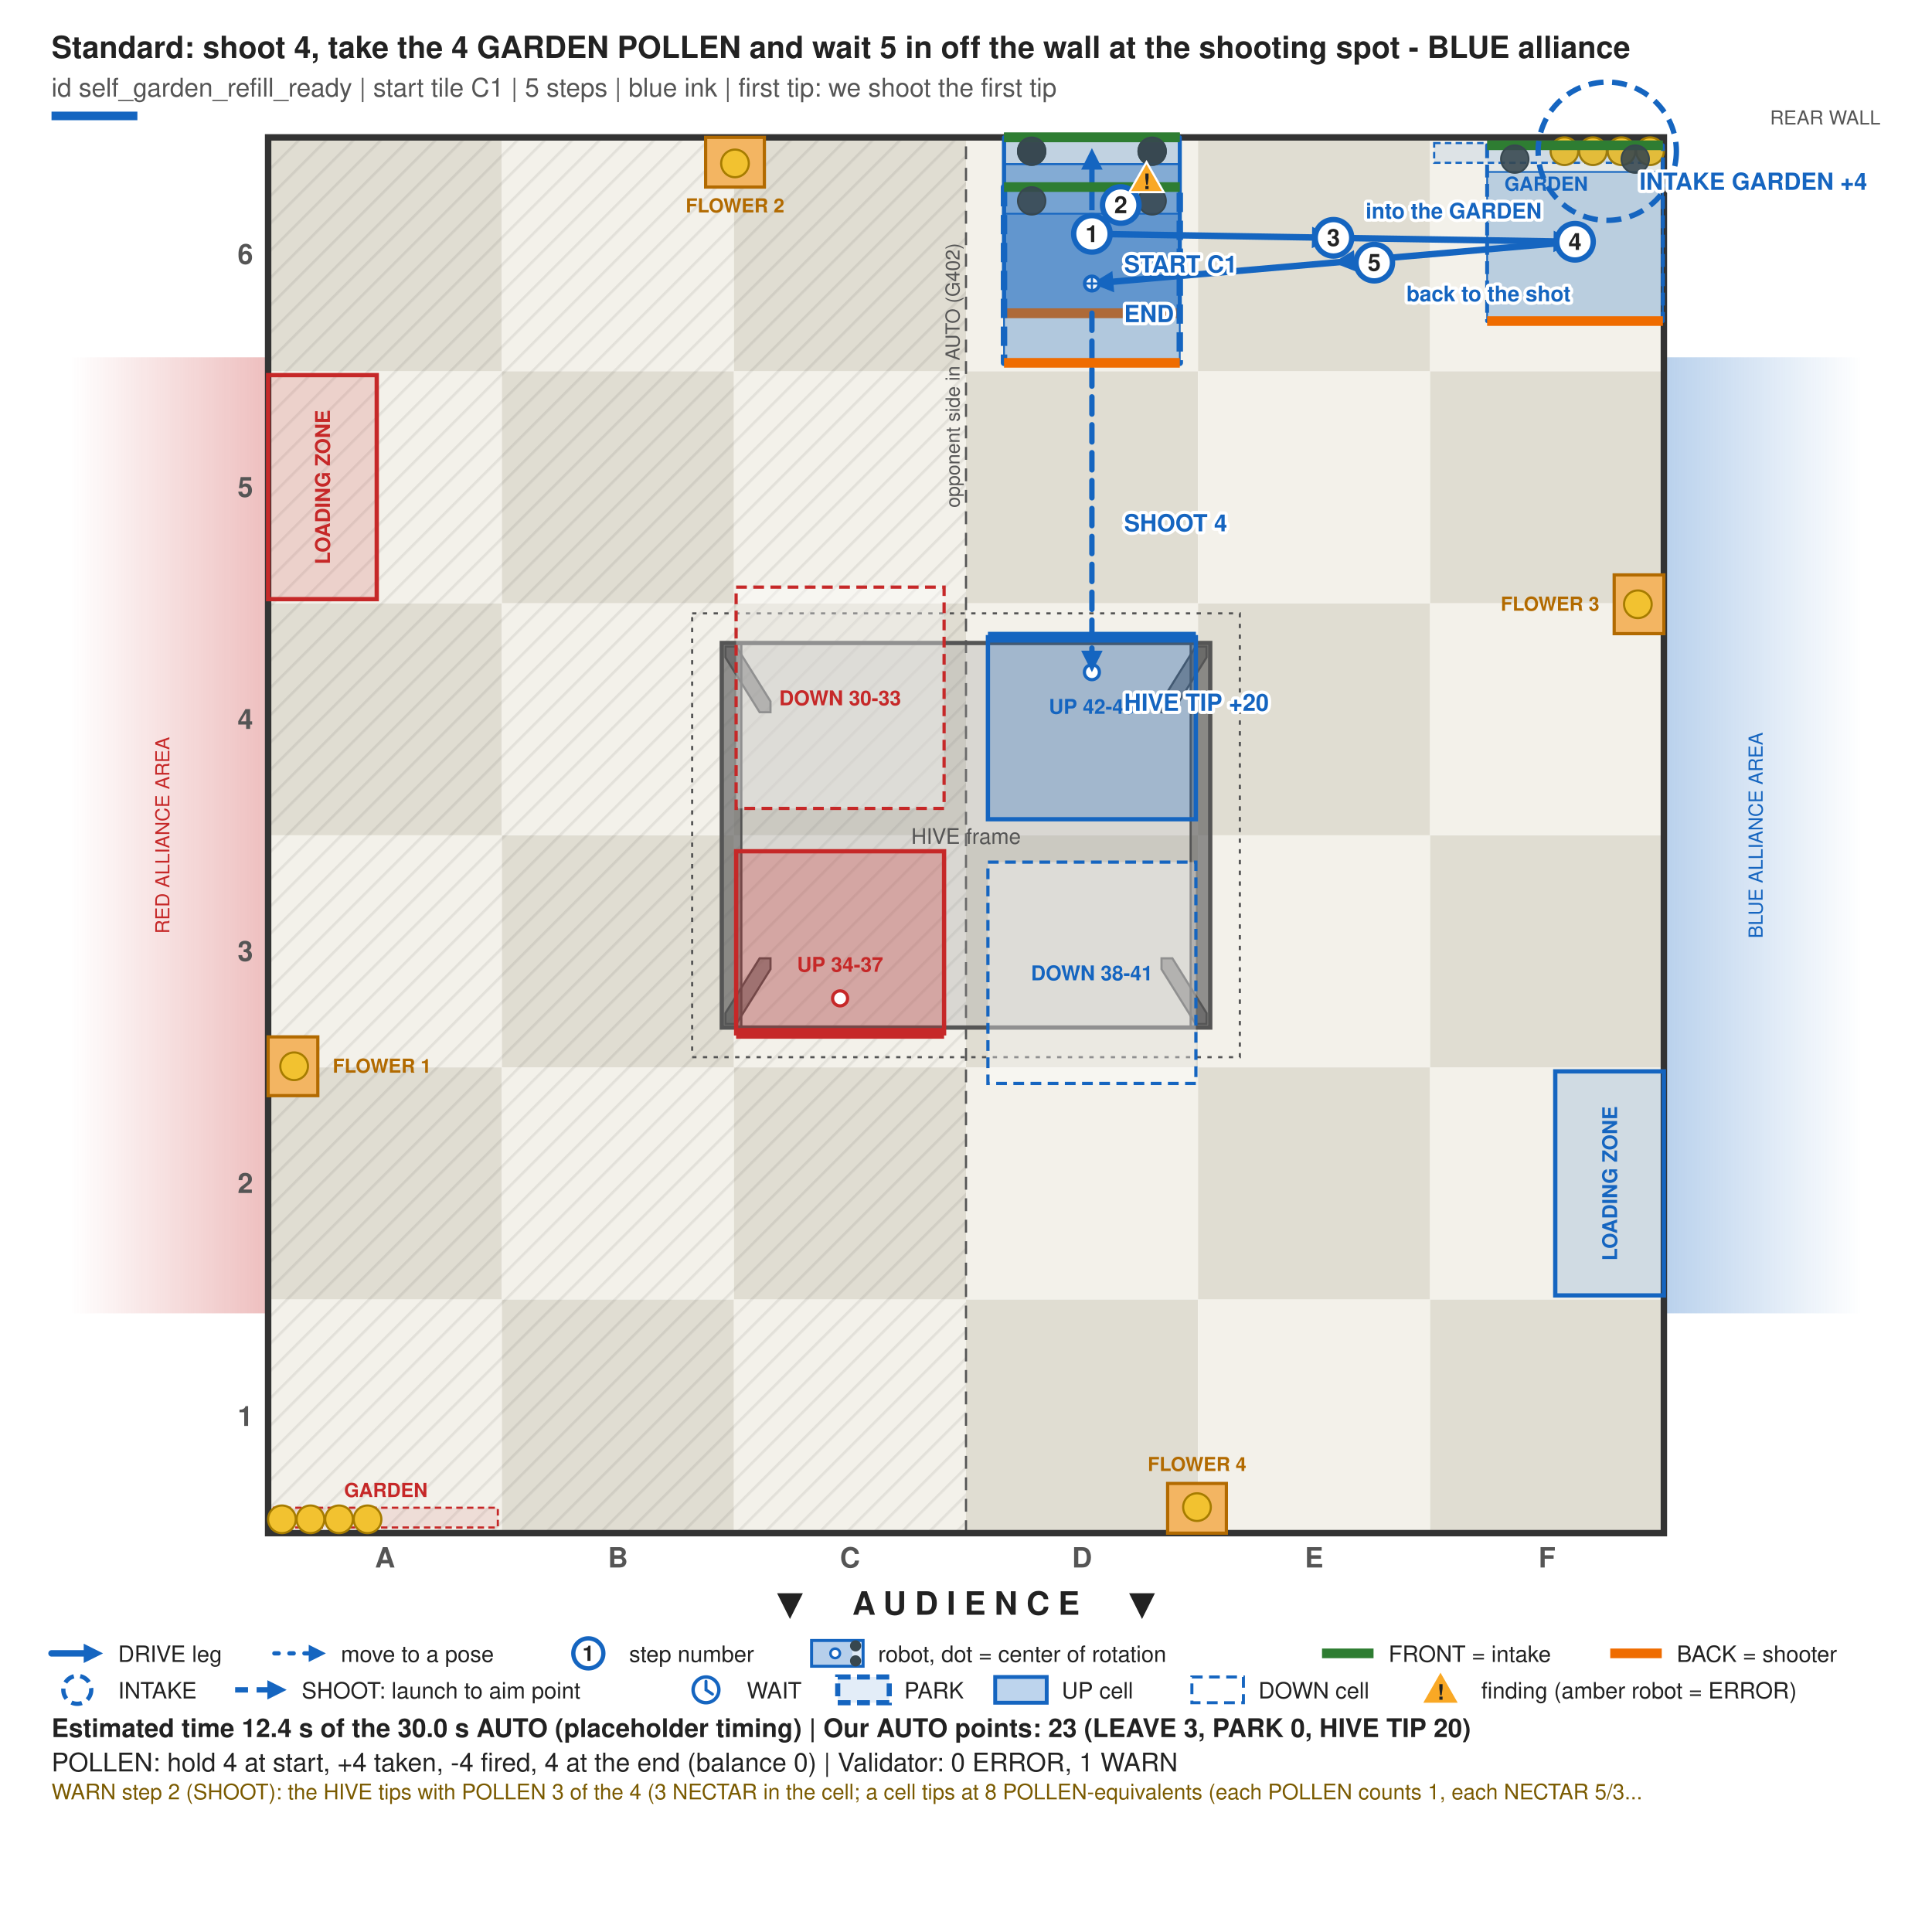
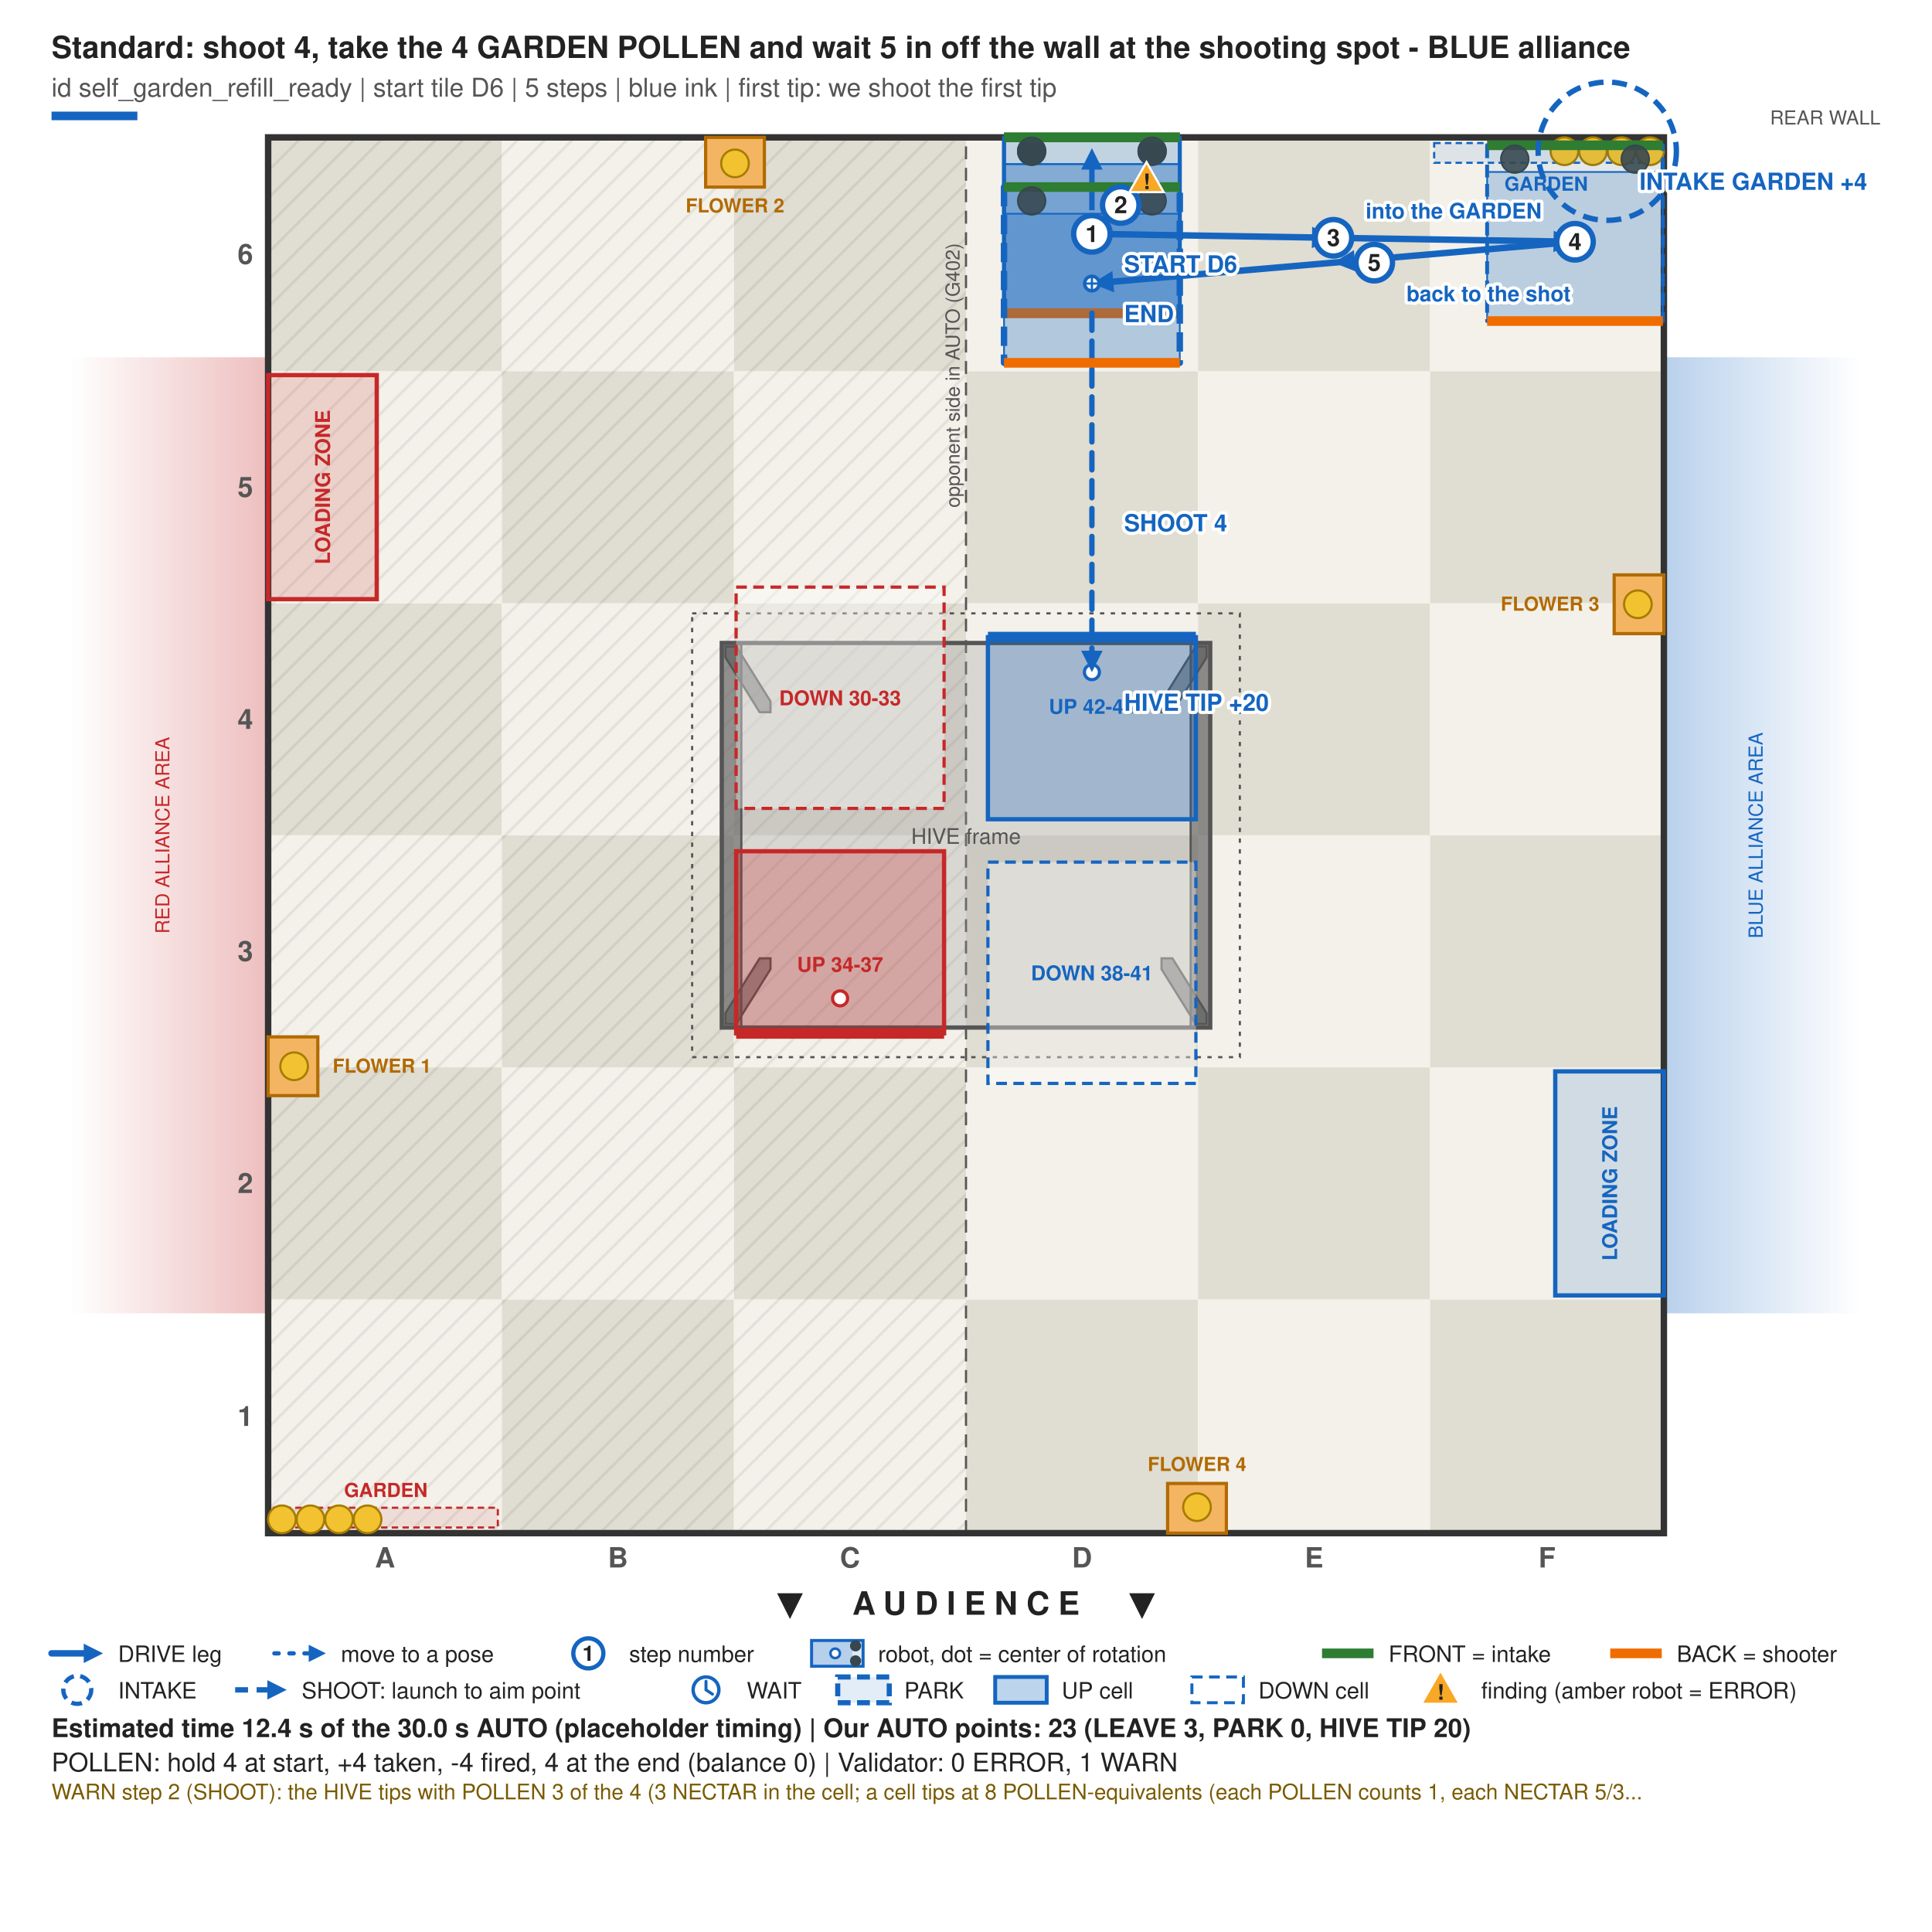
<svg xmlns="http://www.w3.org/2000/svg" viewBox="0 0 900 900" width="900" height="900" role="img" aria-labelledby="svg-title svg-desc" font-family="Helvetica, Arial, sans-serif">
  <defs>
    <linearGradient id="area-red" x1="1" y1="0" x2="0" y2="0">
      <stop offset="0" stop-color="#c62828" stop-opacity="0.30" />
      <stop offset="1" stop-color="#c62828" stop-opacity="0" />
    </linearGradient>
    <linearGradient id="area-blue" x1="0" y1="0" x2="1" y2="0">
      <stop offset="0" stop-color="#1565c0" stop-opacity="0.30" />
      <stop offset="1" stop-color="#1565c0" stop-opacity="0" />
    </linearGradient>
    <pattern id="opponent-hatch" width="9" height="9" patternUnits="userSpaceOnUse" patternTransform="rotate(45)">
      <line x1="0" y1="0" x2="0" y2="9" stroke="#000000" stroke-opacity="0.07" stroke-width="2.5" />
    </pattern>
  </defs>
  <rect id="background" x="0" y="0" width="900" height="900" fill="#ffffff" />
  <text id="title" x="24" y="27" font-size="14.22" font-weight="bold" fill="#222222">Standard: shoot 4, take the 4 GARDEN POLLEN and wait 5 in off the wall at the shooting spot - BLUE alliance</text>
-   <text id="subtitle" x="24" y="45" font-size="12" fill="#555555">id self_garden_refill_ready  |  start tile C1  |  5 steps  |  blue ink  |  first tip: we shoot the first tip</text>
+   <text id="subtitle" x="24" y="45" font-size="12" fill="#555555">id self_garden_refill_ready  |  start tile D6  |  5 steps  |  blue ink  |  first tip: we shoot the first tip</text>
  <rect x="24" y="52" width="40" height="4" fill="#1565c0" />
  <g id="field">
    <rect class="alliance-area" data-alliance="RED" x="32.9" y="166.43" width="92" height="445.37" fill="url(#area-red)" />
    <rect class="alliance-area" data-alliance="BLUE" x="775.1" y="166.43" width="92" height="445.37" fill="url(#area-blue)" />
    <text x="78.9" y="389.12" font-size="9" fill="#c62828" text-anchor="middle" transform="rotate(-90 78.9 389.12)">RED ALLIANCE AREA</text>
    <text x="821.1" y="389.12" font-size="9" fill="#1565c0" text-anchor="middle" transform="rotate(-90 821.1 389.12)">BLUE ALLIANCE AREA</text>
    <rect class="tile" data-tile="A1" x="124.9" y="605.3" width="108.9" height="108.9" fill="#f3f1ea" />
    <rect class="tile" data-tile="A2" x="124.9" y="497.2" width="108.9" height="108.1" fill="#e0ddd2" />
    <rect class="tile" data-tile="A3" x="124.9" y="389.1" width="108.9" height="108.1" fill="#f3f1ea" />
    <rect class="tile" data-tile="A4" x="124.9" y="281" width="108.9" height="108.1" fill="#e0ddd2" />
    <rect class="tile" data-tile="A5" x="124.9" y="172.9" width="108.9" height="108.1" fill="#f3f1ea" />
    <rect class="tile" data-tile="A6" x="124.9" y="64" width="108.9" height="108.9" fill="#e0ddd2" />
    <rect class="tile" data-tile="B1" x="233.8" y="605.3" width="108.1" height="108.9" fill="#e0ddd2" />
    <rect class="tile" data-tile="B2" x="233.8" y="497.2" width="108.1" height="108.1" fill="#f3f1ea" />
    <rect class="tile" data-tile="B3" x="233.8" y="389.1" width="108.1" height="108.1" fill="#e0ddd2" />
    <rect class="tile" data-tile="B4" x="233.8" y="281" width="108.1" height="108.1" fill="#f3f1ea" />
    <rect class="tile" data-tile="B5" x="233.8" y="172.9" width="108.1" height="108.1" fill="#e0ddd2" />
    <rect class="tile" data-tile="B6" x="233.8" y="64" width="108.1" height="108.9" fill="#f3f1ea" />
    <rect class="tile" data-tile="C1" x="341.9" y="605.3" width="108.1" height="108.9" fill="#f3f1ea" />
    <rect class="tile" data-tile="C2" x="341.9" y="497.2" width="108.1" height="108.1" fill="#e0ddd2" />
    <rect class="tile" data-tile="C3" x="341.9" y="389.1" width="108.1" height="108.1" fill="#f3f1ea" />
    <rect class="tile" data-tile="C4" x="341.9" y="281" width="108.1" height="108.1" fill="#e0ddd2" />
    <rect class="tile" data-tile="C5" x="341.9" y="172.9" width="108.1" height="108.1" fill="#f3f1ea" />
    <rect class="tile" data-tile="C6" x="341.9" y="64" width="108.1" height="108.9" fill="#e0ddd2" />
    <rect class="tile" data-tile="D1" x="450" y="605.3" width="108.1" height="108.9" fill="#e0ddd2" />
    <rect class="tile" data-tile="D2" x="450" y="497.2" width="108.1" height="108.1" fill="#f3f1ea" />
    <rect class="tile" data-tile="D3" x="450" y="389.1" width="108.1" height="108.1" fill="#e0ddd2" />
    <rect class="tile" data-tile="D4" x="450" y="281" width="108.1" height="108.1" fill="#f3f1ea" />
    <rect class="tile" data-tile="D5" x="450" y="172.9" width="108.1" height="108.1" fill="#e0ddd2" />
    <rect class="tile" data-tile="D6" x="450" y="64" width="108.1" height="108.9" fill="#f3f1ea" />
    <rect class="tile" data-tile="E1" x="558.1" y="605.3" width="108.1" height="108.9" fill="#f3f1ea" />
    <rect class="tile" data-tile="E2" x="558.1" y="497.2" width="108.1" height="108.1" fill="#e0ddd2" />
    <rect class="tile" data-tile="E3" x="558.1" y="389.1" width="108.1" height="108.1" fill="#f3f1ea" />
    <rect class="tile" data-tile="E4" x="558.1" y="281" width="108.1" height="108.1" fill="#e0ddd2" />
    <rect class="tile" data-tile="E5" x="558.1" y="172.9" width="108.1" height="108.1" fill="#f3f1ea" />
    <rect class="tile" data-tile="E6" x="558.1" y="64" width="108.1" height="108.9" fill="#e0ddd2" />
    <rect class="tile" data-tile="F1" x="666.2" y="605.3" width="108.9" height="108.9" fill="#e0ddd2" />
    <rect class="tile" data-tile="F2" x="666.2" y="497.2" width="108.9" height="108.1" fill="#f3f1ea" />
    <rect class="tile" data-tile="F3" x="666.2" y="389.1" width="108.9" height="108.1" fill="#e0ddd2" />
    <rect class="tile" data-tile="F4" x="666.2" y="281" width="108.9" height="108.1" fill="#f3f1ea" />
    <rect class="tile" data-tile="F5" x="666.2" y="172.9" width="108.9" height="108.1" fill="#e0ddd2" />
    <rect class="tile" data-tile="F6" x="666.2" y="64" width="108.9" height="108.9" fill="#f3f1ea" />
    <rect id="opponent-side" x="124.9" y="64" width="325.1" height="650.2" fill="url(#opponent-hatch)" />
    <line id="side-line" x1="450" y1="714.2" x2="450" y2="64" stroke="#555555" stroke-width="1" stroke-dasharray="6 4" />
    <text id="opponent-label" x="447" y="174.86" font-size="9" fill="#555555" text-anchor="middle" transform="rotate(-90 447 174.86)">opponent side in AUTO (G402)</text>
    <text class="tile-label" x="179.35" y="730.2" font-size="13" font-weight="bold" text-anchor="middle" fill="#555555">A</text>
    <text class="tile-label" x="287.85" y="730.2" font-size="13" font-weight="bold" text-anchor="middle" fill="#555555">B</text>
    <text class="tile-label" x="395.95" y="730.2" font-size="13" font-weight="bold" text-anchor="middle" fill="#555555">C</text>
    <text class="tile-label" x="504.05" y="730.2" font-size="13" font-weight="bold" text-anchor="middle" fill="#555555">D</text>
    <text class="tile-label" x="612.15" y="730.2" font-size="13" font-weight="bold" text-anchor="middle" fill="#555555">E</text>
    <text class="tile-label" x="720.65" y="730.2" font-size="13" font-weight="bold" text-anchor="middle" fill="#555555">F</text>
    <text class="tile-label" x="117.9" y="664.25" font-size="13" font-weight="bold" text-anchor="end" fill="#555555">1</text>
    <text class="tile-label" x="117.9" y="555.75" font-size="13" font-weight="bold" text-anchor="end" fill="#555555">2</text>
    <text class="tile-label" x="117.9" y="447.65" font-size="13" font-weight="bold" text-anchor="end" fill="#555555">3</text>
    <text class="tile-label" x="117.9" y="339.55" font-size="13" font-weight="bold" text-anchor="end" fill="#555555">4</text>
    <text class="tile-label" x="117.9" y="231.45" font-size="13" font-weight="bold" text-anchor="end" fill="#555555">5</text>
    <text class="tile-label" x="117.9" y="122.95" font-size="13" font-weight="bold" text-anchor="end" fill="#555555">6</text>
    <rect id="field-border" x="124.9" y="64" width="650.2" height="650.2" fill="none" stroke="#333333" stroke-width="3" />
  </g>
  <g id="structures">
    <rect id="hive-frame" x="336.23" y="299.53" width="227.54" height="179.14" fill="#9a9a9a" fill-opacity="0.30" stroke="#555555" stroke-width="2" />
    <rect id="hive-keepout" x="322.43" y="285.73" width="255.14" height="206.74" fill="none" stroke="#555555" stroke-width="1" stroke-dasharray="2 3" />
    <g id="hive-solid">
      <polygon class="hive-foot" points="336.23,478.67 345.35,478.67 345.35,299.53 336.23,299.53" fill="#555555" fill-opacity="0.55" stroke="#555555" stroke-width="1" />
      <polygon class="hive-foot" points="554.65,478.67 563.77,478.67 563.77,299.53 554.65,299.53" fill="#555555" fill-opacity="0.55" stroke="#555555" stroke-width="1" />
      <polygon class="hive-foot" points="337.94,477.01 343,477.01 358.92,451.48 358.92,446.42 353.86,446.42 337.94,471.95" fill="#555555" fill-opacity="0.55" stroke="#555555" stroke-width="1" />
      <polygon class="hive-foot" points="337.94,306.25 353.86,331.78 358.92,331.78 358.92,326.72 343,301.19 337.94,301.19" fill="#555555" fill-opacity="0.55" stroke="#555555" stroke-width="1" />
      <polygon class="hive-foot" points="541.08,451.48 557,477.01 562.06,477.01 562.06,471.95 546.14,446.42 541.08,446.42" fill="#555555" fill-opacity="0.55" stroke="#555555" stroke-width="1" />
      <polygon class="hive-foot" points="541.08,331.78 546.14,331.78 562.06,306.25 562.06,301.19 557,301.19 541.08,326.72" fill="#555555" fill-opacity="0.55" stroke="#555555" stroke-width="1" />
    </g>
    <text x="450" y="393.1" font-size="10" fill="#555555" text-anchor="middle">HIVE frame</text>
    <g class="hive" data-alliance="RED">
      <g class="cell cell-down" data-alliance="RED" data-side="REAR">
        <rect x="342.91" y="273.5" width="96.88" height="103.09" fill="#ffffff" fill-opacity="0.35" stroke="#c62828" stroke-width="1.5" stroke-dasharray="5 3" />
        <text x="391.35" y="328.55" font-size="9.5" font-weight="bold" fill="#c62828" text-anchor="middle">DOWN 30-33</text>
      </g>
      <g class="cell cell-up" data-alliance="RED" data-side="AUDIENCE">
        <rect x="342.91" y="396.55" width="96.88" height="84.82" fill="#c62828" fill-opacity="0.28" stroke="#c62828" stroke-width="2" />
        <line class="cell-opening" x1="342.91" y1="481.38" x2="439.79" y2="481.38" stroke="#c62828" stroke-width="5" />
        <circle class="aim-point" cx="391.35" cy="465.08" r="3.5" fill="#ffffff" stroke="#c62828" stroke-width="1.5" />
        <text x="391.35" y="452.68" font-size="9.5" font-weight="bold" fill="#c62828" text-anchor="middle">UP 34-37</text>
      </g>
    </g>
    <g class="hive" data-alliance="BLUE">
      <g class="cell cell-down" data-alliance="BLUE" data-side="AUDIENCE">
        <rect x="460.21" y="401.61" width="96.88" height="103.09" fill="#ffffff" fill-opacity="0.35" stroke="#1565c0" stroke-width="1.5" stroke-dasharray="5 3" />
        <text x="508.65" y="456.66" font-size="9.5" font-weight="bold" fill="#1565c0" text-anchor="middle">DOWN 38-41</text>
      </g>
      <g class="cell cell-up" data-alliance="BLUE" data-side="REAR">
        <rect x="460.21" y="296.82" width="96.88" height="84.82" fill="#1565c0" fill-opacity="0.28" stroke="#1565c0" stroke-width="2" />
        <line class="cell-opening" x1="460.21" y1="296.82" x2="557.09" y2="296.82" stroke="#1565c0" stroke-width="5" />
        <circle class="aim-point" cx="508.65" cy="313.12" r="3.5" fill="#ffffff" stroke="#1565c0" stroke-width="1.5" />
        <text x="508.65" y="332.52" font-size="9.5" font-weight="bold" fill="#1565c0" text-anchor="middle">UP 42-45</text>
      </g>
    </g>
    <g class="flower" data-flower="1">
      <rect x="124.9" y="483.02" width="23.15" height="27.37" fill="#f3b562" stroke="#b26a00" stroke-width="1.5" />
      <circle cx="137.02" cy="496.71" r="6.44" fill="#f2c230" stroke="#a67c00" stroke-width="1" />
      <text x="154.95" y="499.71" font-size="9" fill="#b26a00" font-weight="bold" text-anchor="start">FLOWER 1</text>
    </g>
    <g class="flower" data-flower="2">
      <rect x="328.71" y="64" width="27.37" height="23.15" fill="#f3b562" stroke="#b26a00" stroke-width="1.5" />
      <circle cx="342.39" cy="76.12" r="6.44" fill="#f2c230" stroke="#a67c00" stroke-width="1" />
      <text x="342.39" y="98.95" font-size="9" fill="#b26a00" font-weight="bold" text-anchor="middle">FLOWER 2</text>
    </g>
    <g class="flower" data-flower="3">
      <rect x="751.95" y="267.81" width="23.15" height="27.37" fill="#f3b562" stroke="#b26a00" stroke-width="1.5" />
      <circle cx="762.98" cy="281.49" r="6.44" fill="#f2c230" stroke="#a67c00" stroke-width="1" />
      <text x="745.05" y="284.49" font-size="9" fill="#b26a00" font-weight="bold" text-anchor="end">FLOWER 3</text>
    </g>
    <g class="flower" data-flower="4">
      <rect x="543.92" y="691.05" width="27.37" height="23.15" fill="#f3b562" stroke="#b26a00" stroke-width="1.5" />
      <circle cx="557.61" cy="702.08" r="6.44" fill="#f2c230" stroke="#a67c00" stroke-width="1" />
      <text x="557.61" y="685.25" font-size="9" fill="#b26a00" font-weight="bold" text-anchor="middle">FLOWER 4</text>
    </g>
    <g class="garden" data-alliance="RED">
      <rect x="127.54" y="702.36" width="104.37" height="9.2" fill="#c62828" fill-opacity="0.10" stroke="#c62828" stroke-width="1" stroke-dasharray="3 2" />
      <circle class="pollen" cx="131.34" cy="707.76" r="6.44" fill="#f2c230" stroke="#a67c00" stroke-width="1" />
      <circle class="pollen" cx="144.63" cy="707.76" r="6.44" fill="#f2c230" stroke="#a67c00" stroke-width="1" />
      <circle class="pollen" cx="157.93" cy="707.76" r="6.44" fill="#f2c230" stroke="#a67c00" stroke-width="1" />
      <circle class="pollen" cx="171.22" cy="707.76" r="6.44" fill="#f2c230" stroke="#a67c00" stroke-width="1" />
      <text x="179.73" y="697.36" font-size="9" fill="#c62828" text-anchor="middle" font-weight="bold">GARDEN</text>
    </g>
    <g class="loading-zone" data-alliance="RED">
      <rect x="124.9" y="174.74" width="50.6" height="104.37" fill="#c62828" fill-opacity="0.16" stroke="#c62828" stroke-width="2" />
      <text x="150.2" y="230.43" font-size="9.5" font-weight="bold" fill="#c62828" text-anchor="middle" transform="rotate(-90 150.2 226.93)">LOADING ZONE</text>
    </g>
    <g class="garden" data-alliance="BLUE">
      <rect x="668.09" y="66.64" width="104.37" height="9.2" fill="#1565c0" fill-opacity="0.10" stroke="#1565c0" stroke-width="1" stroke-dasharray="3 2" />
      <circle class="pollen" cx="768.66" cy="70.44" r="6.44" fill="#f2c230" stroke="#a67c00" stroke-width="1" />
      <circle class="pollen" cx="755.37" cy="70.44" r="6.44" fill="#f2c230" stroke="#a67c00" stroke-width="1" />
      <circle class="pollen" cx="742.07" cy="70.44" r="6.44" fill="#f2c230" stroke="#a67c00" stroke-width="1" />
      <circle class="pollen" cx="728.78" cy="70.44" r="6.44" fill="#f2c230" stroke="#a67c00" stroke-width="1" />
      <text x="720.27" y="88.84" font-size="9" fill="#1565c0" text-anchor="middle" font-weight="bold">GARDEN</text>
    </g>
    <g class="loading-zone" data-alliance="BLUE">
      <rect x="724.5" y="499.09" width="50.6" height="104.37" fill="#1565c0" fill-opacity="0.16" stroke="#1565c0" stroke-width="2" />
      <text x="749.8" y="554.77" font-size="9.5" font-weight="bold" fill="#1565c0" text-anchor="middle" transform="rotate(-90 749.8 551.27)">LOADING ZONE</text>
    </g>
    <text id="audience-label" x="450" y="752.2" font-size="15" font-weight="bold" letter-spacing="4" text-anchor="middle" fill="#222222">AUDIENCE</text>
    <polygon class="compass-arrow" points="362,742.2 374,742.2 368,754.2" fill="#222222" />
    <polygon class="compass-arrow" points="526,742.2 538,742.2 532,754.2" fill="#222222" />
    <text x="876" y="58" font-size="9" fill="#555555" text-anchor="end">REAR WALL</text>
  </g>
  <g id="route" data-ink="#1565c0" data-alliance="BLUE" data-route="self_garden_refill_ready">
    <g class="drive-leg" data-step="3" data-mode="CONSTANT">
      <path class="leg" d="M 508.65 108.94 L 733.7 112.62" fill="none" stroke="#1565c0" stroke-width="3" stroke-linecap="round" stroke-linejoin="round" />
      <polygon class="arrowhead" points="621.18,110.78 611.09,115.62 611.26,105.62" fill="#1565c0" />
      <polygon class="arrowhead" points="733.7,112.62 723.62,117.46 723.78,107.46" fill="#1565c0" />
    </g>
    <g class="drive-leg" data-step="5" data-mode="LINEAR">
      <path class="leg" d="M 733.7 112.62 L 508.65 132.08" fill="none" stroke="#1565c0" stroke-width="3" stroke-linecap="round" stroke-linejoin="round" />
      <polygon class="arrowhead" points="621.18,122.35 630.71,116.51 631.57,126.47" fill="#1565c0" />
      <polygon class="arrowhead" points="508.65,132.08 518.18,126.24 519.04,136.2" fill="#1565c0" />
    </g>
    <g id="start-footprint" class="footprint start" data-step="1">
      <polygon class="outline" points="467.71,64 467.71,145.88 549.59,145.88 549.59,64" fill="#1565c0" fill-opacity="0.14" stroke="#1565c0" stroke-width="1.8" stroke-linejoin="round" />
      <polygon class="chassis" points="467.71,76.42 467.71,145.88 549.59,145.88 549.59,76.42" fill="#1565c0" fill-opacity="0.2" stroke="#1565c0" stroke-width="0.8" stroke-linejoin="round" />
      <line class="front-edge" x1="467.71" y1="64" x2="549.59" y2="64" stroke="#2e7d32" stroke-width="4.5" />
      <line class="back-edge" x1="467.71" y1="145.88" x2="549.59" y2="145.88" stroke="#ef6c00" stroke-width="4.5" />
      <circle class="wheel" data-wheel="LEFT" cx="480.59" cy="70.44" r="6.44" fill="#37474f" fill-opacity="0.88" stroke="#37474f" stroke-width="0.8" />
      <circle class="wheel" data-wheel="RIGHT" cx="536.71" cy="70.44" r="6.44" fill="#37474f" fill-opacity="0.88" stroke="#37474f" stroke-width="0.8" />
      <g class="pose-point" data-x="83.42" data-y="131.58">
        <circle cx="508.65" cy="108.94" r="3.4" fill="#ffffff" fill-opacity="0.92" stroke="#1565c0" stroke-width="1.6" />
        <line x1="505.25" y1="108.94" x2="512.05" y2="108.94" stroke="#1565c0" stroke-width="1" />
        <line x1="508.65" y1="105.54" x2="508.65" y2="112.34" stroke="#1565c0" stroke-width="1" />
      </g>
      <line class="heading-arrow" x1="508.65" y1="97.94" x2="508.65" y2="77" stroke="#1565c0" stroke-width="2.5" />
      <polygon class="arrowhead" points="508.65,69 513.65,79 503.65,79" fill="#1565c0" />
    </g>
    <g class="shoot-pose" data-step="2" data-nominal="false">
      <polygon class="outline" points="467.71,64 467.71,145.88 549.59,145.88 549.59,64" fill="#1565c0" fill-opacity="0.1" stroke="#1565c0" stroke-width="1.8" stroke-linejoin="round" />
      <polygon class="chassis" points="467.71,76.42 467.71,145.88 549.59,145.88 549.59,76.42" fill="#1565c0" fill-opacity="0.2" stroke="#1565c0" stroke-width="0.8" stroke-linejoin="round" />
      <line class="front-edge" x1="467.71" y1="64" x2="549.59" y2="64" stroke="#2e7d32" stroke-width="4.5" />
      <line class="back-edge" x1="467.71" y1="145.88" x2="549.59" y2="145.88" stroke="#ef6c00" stroke-width="4.5" />
      <circle class="wheel" data-wheel="LEFT" cx="480.59" cy="70.44" r="6.44" fill="#37474f" fill-opacity="0.88" stroke="#37474f" stroke-width="0.8" />
      <circle class="wheel" data-wheel="RIGHT" cx="536.71" cy="70.44" r="6.44" fill="#37474f" fill-opacity="0.88" stroke="#37474f" stroke-width="0.8" />
      <g class="pose-point" data-x="83.42" data-y="131.58">
        <circle cx="508.65" cy="108.94" r="3.4" fill="#ffffff" fill-opacity="0.92" stroke="#1565c0" stroke-width="1.6" />
        <line x1="505.25" y1="108.94" x2="512.05" y2="108.94" stroke="#1565c0" stroke-width="1" />
        <line x1="508.65" y1="105.54" x2="508.65" y2="112.34" stroke="#1565c0" stroke-width="1" />
      </g>
      <line class="shot" x1="508.65" y1="145.88" x2="508.65" y2="304.12" stroke="#1565c0" stroke-width="2.5" stroke-dasharray="8 5" stroke-linecap="round" />
      <polygon class="arrowhead" points="508.65,313.12 503.65,303.12 513.65,303.12" fill="#1565c0" />
    </g>
    <g class="intake" data-step="4" data-source="GARDEN">
      <polygon class="outline" points="692.76,67.68 692.76,149.56 774.64,149.56 774.64,67.68" fill="#1565c0" fill-opacity="0.07" stroke="#1565c0" stroke-width="1.8" stroke-dasharray="6 3" stroke-linejoin="round" />
      <polygon class="chassis" points="692.76,80.1 692.76,149.56 774.64,149.56 774.64,80.1" fill="#1565c0" fill-opacity="0.2" stroke="#1565c0" stroke-width="0.8" stroke-linejoin="round" />
      <line class="front-edge" x1="692.76" y1="67.68" x2="774.64" y2="67.68" stroke="#2e7d32" stroke-width="4.5" />
      <line class="back-edge" x1="692.76" y1="149.56" x2="774.64" y2="149.56" stroke="#ef6c00" stroke-width="4.5" />
      <circle class="wheel" data-wheel="LEFT" cx="705.64" cy="74.12" r="6.44" fill="#37474f" fill-opacity="0.88" stroke="#37474f" stroke-width="0.8" />
      <circle class="wheel" data-wheel="RIGHT" cx="761.76" cy="74.12" r="6.44" fill="#37474f" fill-opacity="0.88" stroke="#37474f" stroke-width="0.8" />
      <g class="pose-point" data-x="132.35" data-y="130.78">
        <circle cx="733.7" cy="112.62" r="3.4" fill="#ffffff" fill-opacity="0.92" stroke="#1565c0" stroke-width="1.6" />
        <line x1="730.3" y1="112.62" x2="737.1" y2="112.62" stroke="#1565c0" stroke-width="1" />
        <line x1="733.7" y1="109.22" x2="733.7" y2="116.02" stroke="#1565c0" stroke-width="1" />
      </g>
      <circle class="intake-ring" cx="748.72" cy="70.44" r="32.2" fill="none" stroke="#1565c0" stroke-width="2.5" stroke-dasharray="7 4" />
    </g>
    <g class="end-outline" data-step="5">
      <polygon class="outline" points="467.71,87.14 467.71,169.02 549.59,169.02 549.59,87.14" fill="#1565c0" fill-opacity="0.12" stroke="#1565c0" stroke-width="3" stroke-dasharray="9 4" stroke-linejoin="round" />
      <polygon class="chassis" points="467.71,99.56 467.71,169.02 549.59,169.02 549.59,99.56" fill="#1565c0" fill-opacity="0.2" stroke="#1565c0" stroke-width="0.8" stroke-linejoin="round" />
      <line class="front-edge" x1="467.71" y1="87.14" x2="549.59" y2="87.14" stroke="#2e7d32" stroke-width="4.5" />
      <line class="back-edge" x1="467.71" y1="169.02" x2="549.59" y2="169.02" stroke="#ef6c00" stroke-width="4.5" />
      <circle class="wheel" data-wheel="LEFT" cx="480.59" cy="93.58" r="6.44" fill="#37474f" fill-opacity="0.88" stroke="#37474f" stroke-width="0.8" />
      <circle class="wheel" data-wheel="RIGHT" cx="536.71" cy="93.58" r="6.44" fill="#37474f" fill-opacity="0.88" stroke="#37474f" stroke-width="0.8" />
      <g class="pose-point" data-x="83.42" data-y="126.55">
        <circle cx="508.65" cy="132.08" r="3.4" fill="#ffffff" fill-opacity="0.92" stroke="#1565c0" stroke-width="1.6" />
        <line x1="505.25" y1="132.08" x2="512.05" y2="132.08" stroke="#1565c0" stroke-width="1" />
        <line x1="508.65" y1="128.68" x2="508.65" y2="135.48" stroke="#1565c0" stroke-width="1" />
      </g>
    </g>
    <g id="badges">
      <g class="badge" data-step="1" data-kind="START">
        <circle cx="508.65" cy="108.94" r="8.5" fill="#ffffff" stroke="#1565c0" stroke-width="2.5" />
        <text x="508.65" y="112.74" font-size="11" font-weight="bold" text-anchor="middle" fill="#222222">1</text>
      </g>
      <g class="badge" data-step="2" data-kind="SHOOT">
        <circle cx="522.09" cy="95.51" r="8.5" fill="#ffffff" stroke="#1565c0" stroke-width="2.5" />
        <text x="522.09" y="99.31" font-size="11" font-weight="bold" text-anchor="middle" fill="#222222">2</text>
      </g>
      <g class="badge" data-step="3" data-kind="DRIVE">
        <circle cx="621.18" cy="110.78" r="8.5" fill="#ffffff" stroke="#1565c0" stroke-width="2.5" />
        <text x="621.18" y="114.58" font-size="11" font-weight="bold" text-anchor="middle" fill="#222222">3</text>
      </g>
      <g class="badge" data-step="4" data-kind="INTAKE">
        <circle cx="733.7" cy="112.62" r="8.5" fill="#ffffff" stroke="#1565c0" stroke-width="2.5" />
        <text x="733.7" y="116.42" font-size="11" font-weight="bold" text-anchor="middle" fill="#222222">4</text>
      </g>
      <g class="badge" data-step="5" data-kind="DRIVE">
        <circle cx="640.18" cy="122.35" r="8.5" fill="#ffffff" stroke="#1565c0" stroke-width="2.5" />
        <text x="640.18" y="126.15" font-size="11" font-weight="bold" text-anchor="middle" fill="#222222">5</text>
      </g>
    </g>
    <g id="step-labels">
-       <text class="step-label" x="523.65" y="126.94" font-size="11" font-weight="bold" fill="#1565c0" text-anchor="start" stroke="#ffffff" stroke-width="3" stroke-linejoin="round" paint-order="stroke">START C1</text>
+       <text class="step-label" x="523.65" y="126.94" font-size="11" font-weight="bold" fill="#1565c0" text-anchor="start" stroke="#ffffff" stroke-width="3" stroke-linejoin="round" paint-order="stroke">START D6</text>
      <text class="step-label" x="523.65" y="247.5" font-size="11" font-weight="bold" fill="#1565c0" text-anchor="start" stroke="#ffffff" stroke-width="3" stroke-linejoin="round" paint-order="stroke">SHOOT 4</text>
      <text class="step-label" x="523.65" y="331.12" font-size="11" font-weight="bold" fill="#1565c0" text-anchor="start" stroke="#ffffff" stroke-width="3" stroke-linejoin="round" paint-order="stroke">HIVE TIP +20</text>
      <text class="step-label" x="636.18" y="101.78" font-size="10" font-weight="bold" fill="#1565c0" text-anchor="start" stroke="#ffffff" stroke-width="3" stroke-linejoin="round" paint-order="stroke">into the GARDEN</text>
      <text class="step-label" x="763.72" y="88.44" font-size="11" font-weight="bold" fill="#1565c0" text-anchor="start" stroke="#ffffff" stroke-width="3" stroke-linejoin="round" paint-order="stroke">INTAKE GARDEN +4</text>
      <text class="step-label" x="655.18" y="140.35" font-size="10" font-weight="bold" fill="#1565c0" text-anchor="start" stroke="#ffffff" stroke-width="3" stroke-linejoin="round" paint-order="stroke">back to the shot</text>
      <text class="step-label" x="523.65" y="150.08" font-size="11" font-weight="bold" fill="#1565c0" text-anchor="start" stroke="#ffffff" stroke-width="3" stroke-linejoin="round" paint-order="stroke">END</text>
    </g>
    <g id="issue-marks">
      <g class="issue-mark" data-step="2" data-severity="WARN">
        <polygon points="534.09,75.51 542.09,89.51 526.09,89.51" fill="#f9a825" stroke="#ffffff" stroke-width="1" />
        <text x="534.09" y="88.11" font-size="10" font-weight="bold" text-anchor="middle" fill="#222222">!</text>
      </g>
    </g>
  </g>
  <g id="legend">
    <g class="legend-item" data-icon="drive">
      <line x1="24" y1="770.2" x2="40" y2="770.2" stroke="#1565c0" stroke-width="3" stroke-linecap="round" />
      <polygon class="arrowhead" points="48,770.2 39,774.7 39,765.7" fill="#1565c0" />
      <text x="55" y="774.2" font-size="10.5" fill="#222222">DRIVE leg</text>
    </g>
    <g class="legend-item" data-icon="approach">
      <line x1="127.81" y1="770.2" x2="143.81" y2="770.2" stroke="#1565c0" stroke-width="2" stroke-dasharray="2 5" stroke-linecap="round" />
      <polygon class="arrowhead" points="151.81,770.2 143.81,774.2 143.81,766.2" fill="#1565c0" />
      <text x="158.81" y="774.2" font-size="10.5" fill="#222222">move to a pose</text>
    </g>
    <g class="legend-item" data-icon="badge">
      <circle cx="274.07" cy="770.2" r="7" fill="#ffffff" stroke="#1565c0" stroke-width="2" />
      <text x="274.07" y="773.7" font-size="10" font-weight="bold" text-anchor="middle" fill="#222222">1</text>
      <text x="293.07" y="774.2" font-size="10.5" fill="#222222">step number</text>
    </g>
    <g class="legend-item" data-icon="robot">
      <rect x="378.06" y="764.2" width="24" height="12" fill="#1565c0" fill-opacity="0.14" stroke="#1565c0" stroke-width="1.4" />
      <rect x="378.06" y="764.2" width="19" height="12" fill="#1565c0" fill-opacity="0.2" />
      <circle cx="398.56" cy="766.7" r="2.6" fill="#37474f" />
      <circle cx="398.56" cy="773.7" r="2.6" fill="#37474f" />
      <circle cx="389.06" cy="770.2" r="2.2" fill="#ffffff" stroke="#1565c0" stroke-width="1.2" />
      <text x="409.06" y="774.2" font-size="10.5" fill="#222222">robot, dot = center of rotation</text>
    </g>
    <g class="legend-item" data-icon="front">
      <line x1="615.85" y1="770.2" x2="639.85" y2="770.2" stroke="#2e7d32" stroke-width="4.5" />
      <text x="646.85" y="774.2" font-size="10.5" fill="#222222">FRONT = intake</text>
    </g>
    <g class="legend-item" data-icon="back">
      <line x1="750.11" y1="770.2" x2="774.11" y2="770.2" stroke="#ef6c00" stroke-width="4.5" />
      <text x="781.11" y="774.2" font-size="10.5" fill="#222222">BACK = shooter</text>
    </g>
    <g class="legend-item" data-icon="intake">
      <circle cx="36" cy="787.2" r="6.5" fill="none" stroke="#1565c0" stroke-width="2" stroke-dasharray="5 3" />
      <text x="55" y="791.2" font-size="10.5" fill="#222222">INTAKE</text>
    </g>
    <g class="legend-item" data-icon="shoot">
      <line x1="109.54" y1="787.2" x2="125.54" y2="787.2" stroke="#1565c0" stroke-width="2.5" stroke-dasharray="6 4" />
      <polygon class="arrowhead" points="133.54,787.2 124.54,791.7 124.54,782.7" fill="#1565c0" />
      <text x="140.54" y="791.2" font-size="10.5" fill="#222222">SHOOT: launch to aim point</text>
    </g>
    <g class="legend-item" data-icon="wait">
      <circle cx="328.88" cy="787.2" r="6" fill="#ffffff" stroke="#1565c0" stroke-width="1.6" />
      <polyline points="328.88,783.2 328.88,787.2 331.88,789.2" fill="none" stroke="#1565c0" stroke-width="1.4" stroke-linecap="round" />
      <text x="347.88" y="791.2" font-size="10.5" fill="#222222">WAIT</text>
    </g>
    <g class="legend-item" data-icon="park">
      <rect x="390.24" y="781.2" width="24" height="12" fill="#1565c0" fill-opacity="0.12" stroke="#1565c0" stroke-width="2.4" stroke-dasharray="6 3" />
      <text x="421.24" y="791.2" font-size="10.5" fill="#222222">PARK</text>
    </g>
    <g class="legend-item" data-icon="up">
      <rect x="463.6" y="781.2" width="24" height="12" fill="#1565c0" fill-opacity="0.28" stroke="#1565c0" stroke-width="1.8" />
      <text x="494.6" y="791.2" font-size="10.5" fill="#222222">UP cell</text>
    </g>
    <g class="legend-item" data-icon="down">
      <rect x="555.23" y="781.2" width="24" height="12" fill="#ffffff" fill-opacity="0.35" stroke="#1565c0" stroke-width="1.4" stroke-dasharray="5 3" />
      <text x="586.23" y="791.2" font-size="10.5" fill="#222222">DOWN cell</text>
    </g>
    <g class="legend-item" data-icon="issue">
      <polygon points="671.04,779.2 679.04,793.2 663.04,793.2" fill="#f9a825" />
      <text x="671.04" y="791.8" font-size="10" font-weight="bold" text-anchor="middle" fill="#222222">!</text>
      <text x="690.04" y="791.2" font-size="10.5" fill="#222222">finding (amber robot = ERROR)</text>
    </g>
  </g>
  <g id="footer">
    <text id="footer-metrics" x="24" y="809.2" font-size="12" font-weight="bold" fill="#222222">Estimated time 12.4 s of the 30.0 s AUTO (placeholder timing)   |   Our AUTO points: 23  (LEAVE 3, PARK 0, HIVE TIP 20)</text>
    <text id="footer-pollen" x="24" y="825.2" font-size="12" fill="#222222">POLLEN: hold 4 at start, +4 taken, -4 fired, 4 at the end (balance 0)   |   Validator: 0 ERROR, 1 WARN</text>
    <g class="issue-line" data-severity="WARN">
      <text x="24" y="838.2" font-size="10" fill="#7a5a00">WARN step 2 (SHOOT): the HIVE tips with POLLEN 3 of the 4 (3 NECTAR in the cell; a cell tips at 8 POLLEN-equivalents (each POLLEN counts 1, each NECTAR 5/3...</text>
    </g>
  </g>
</svg>
